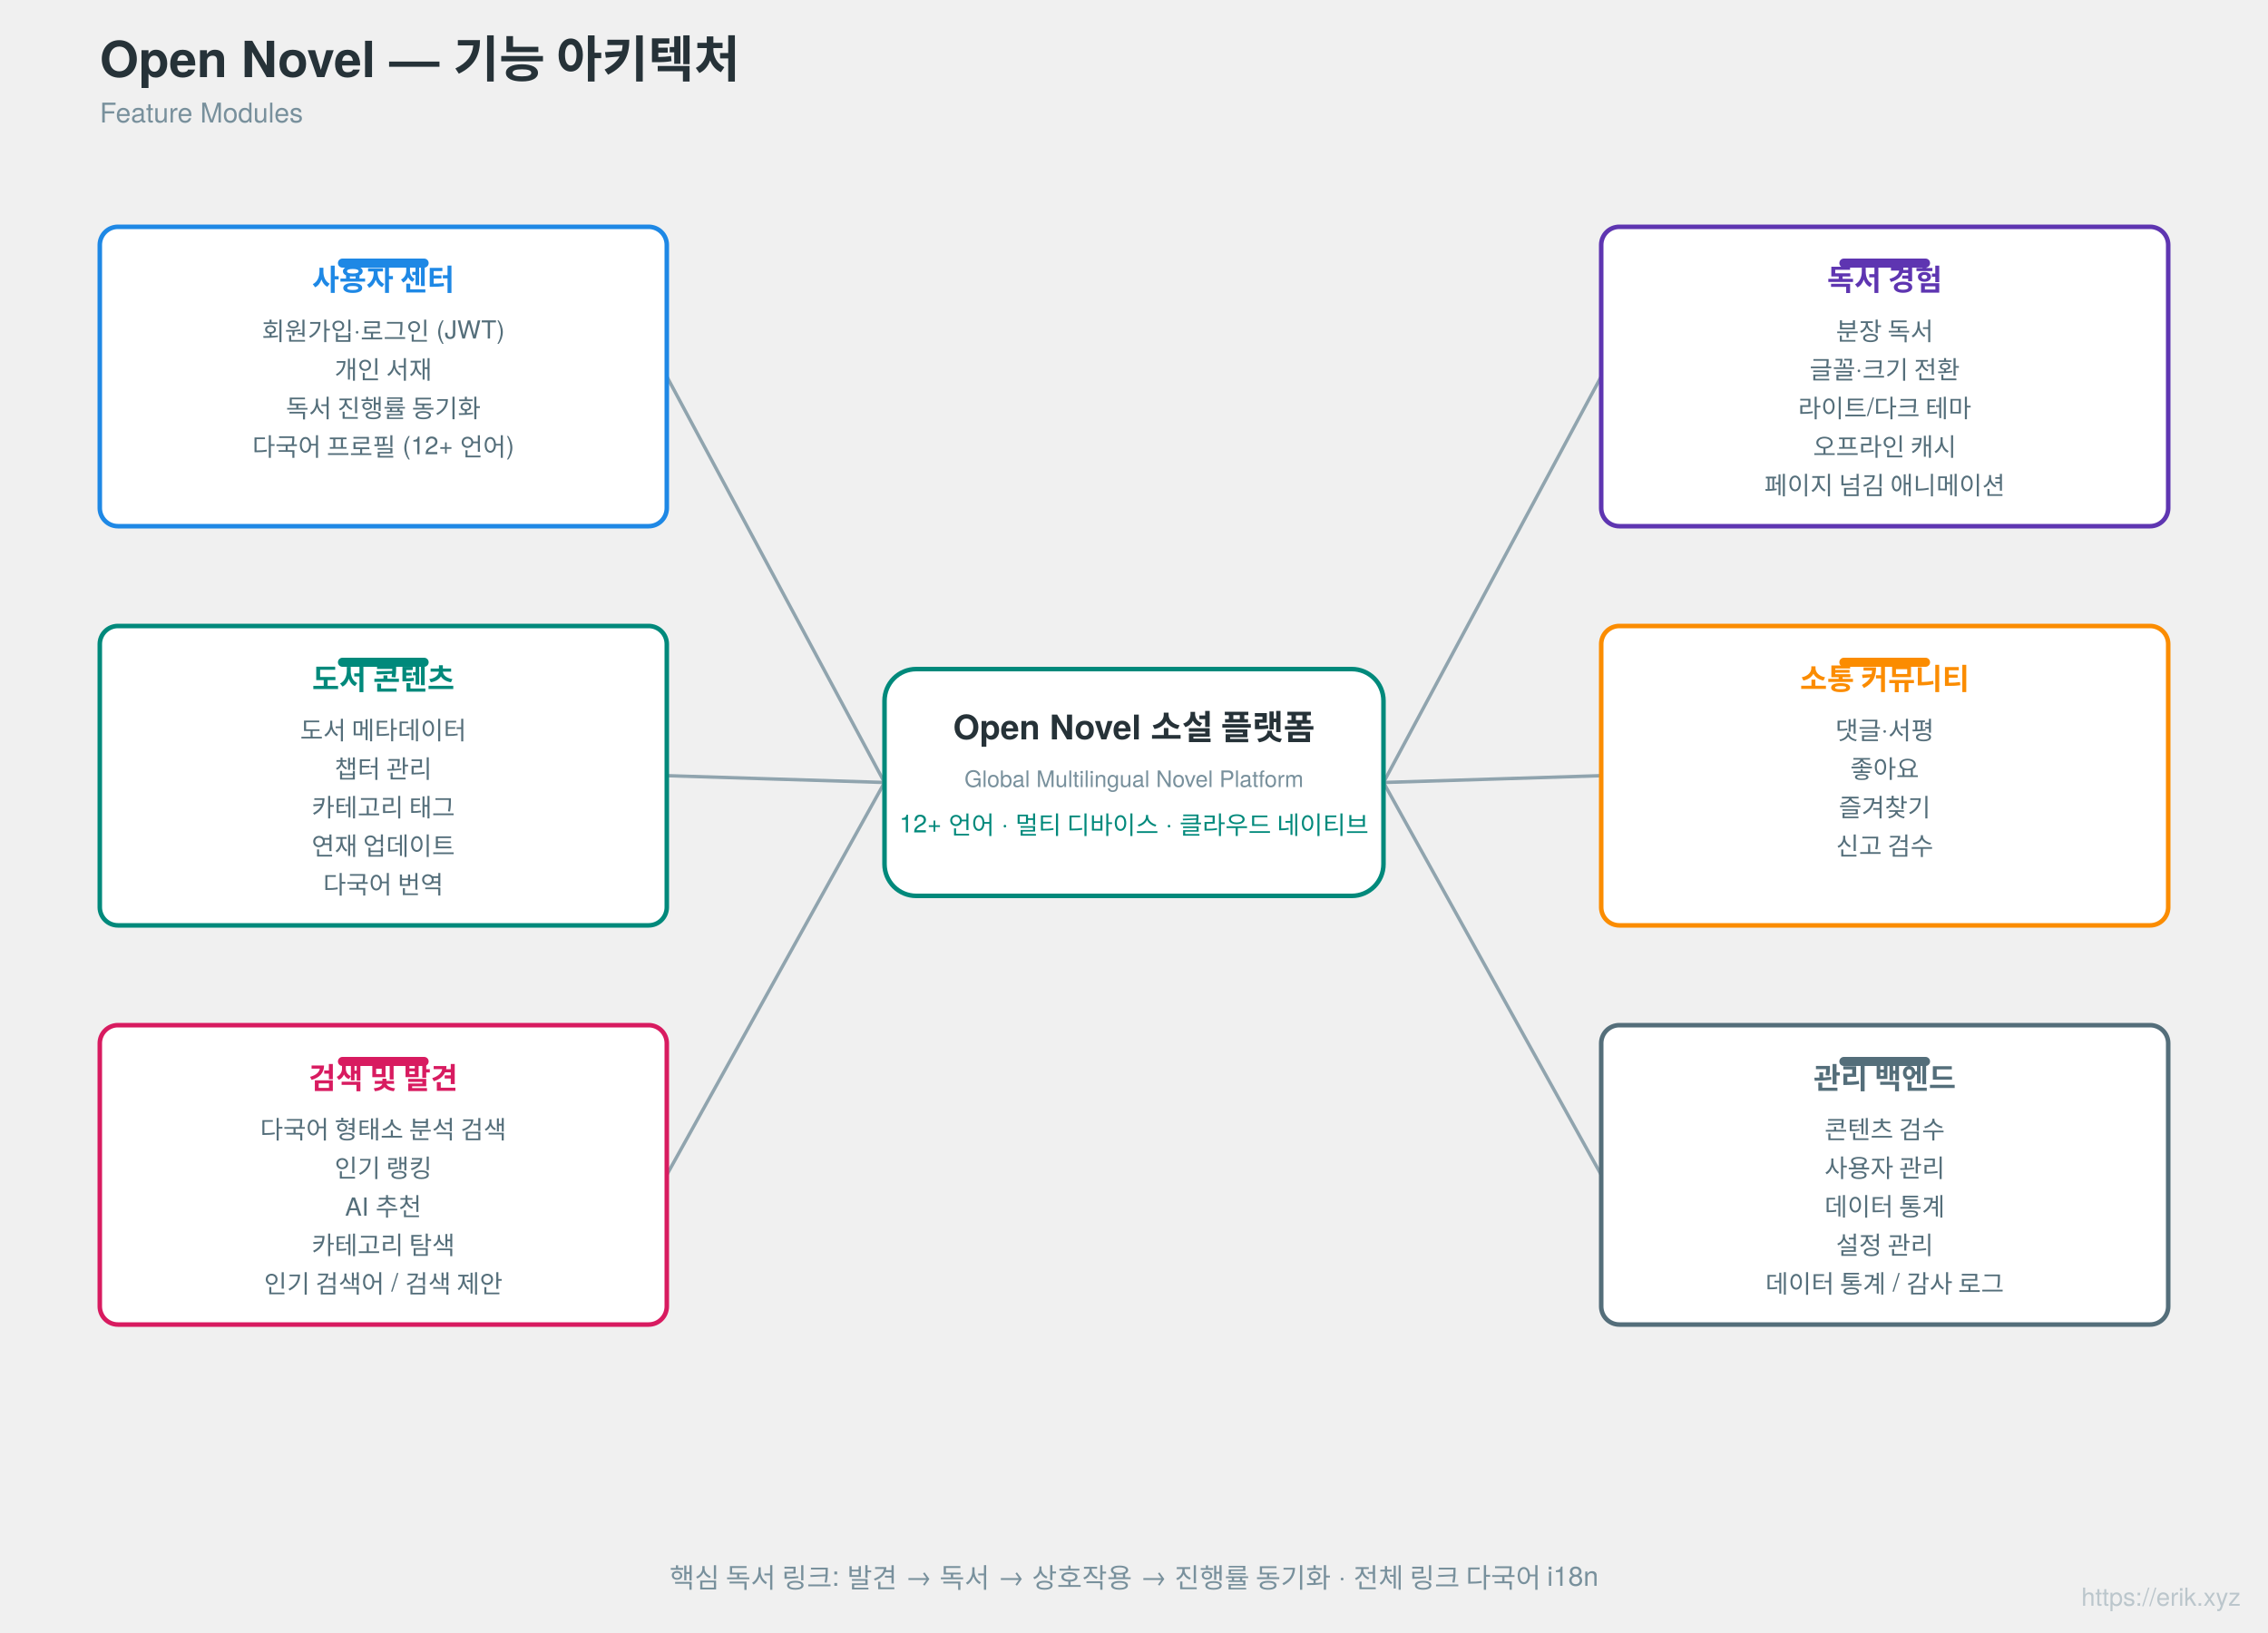
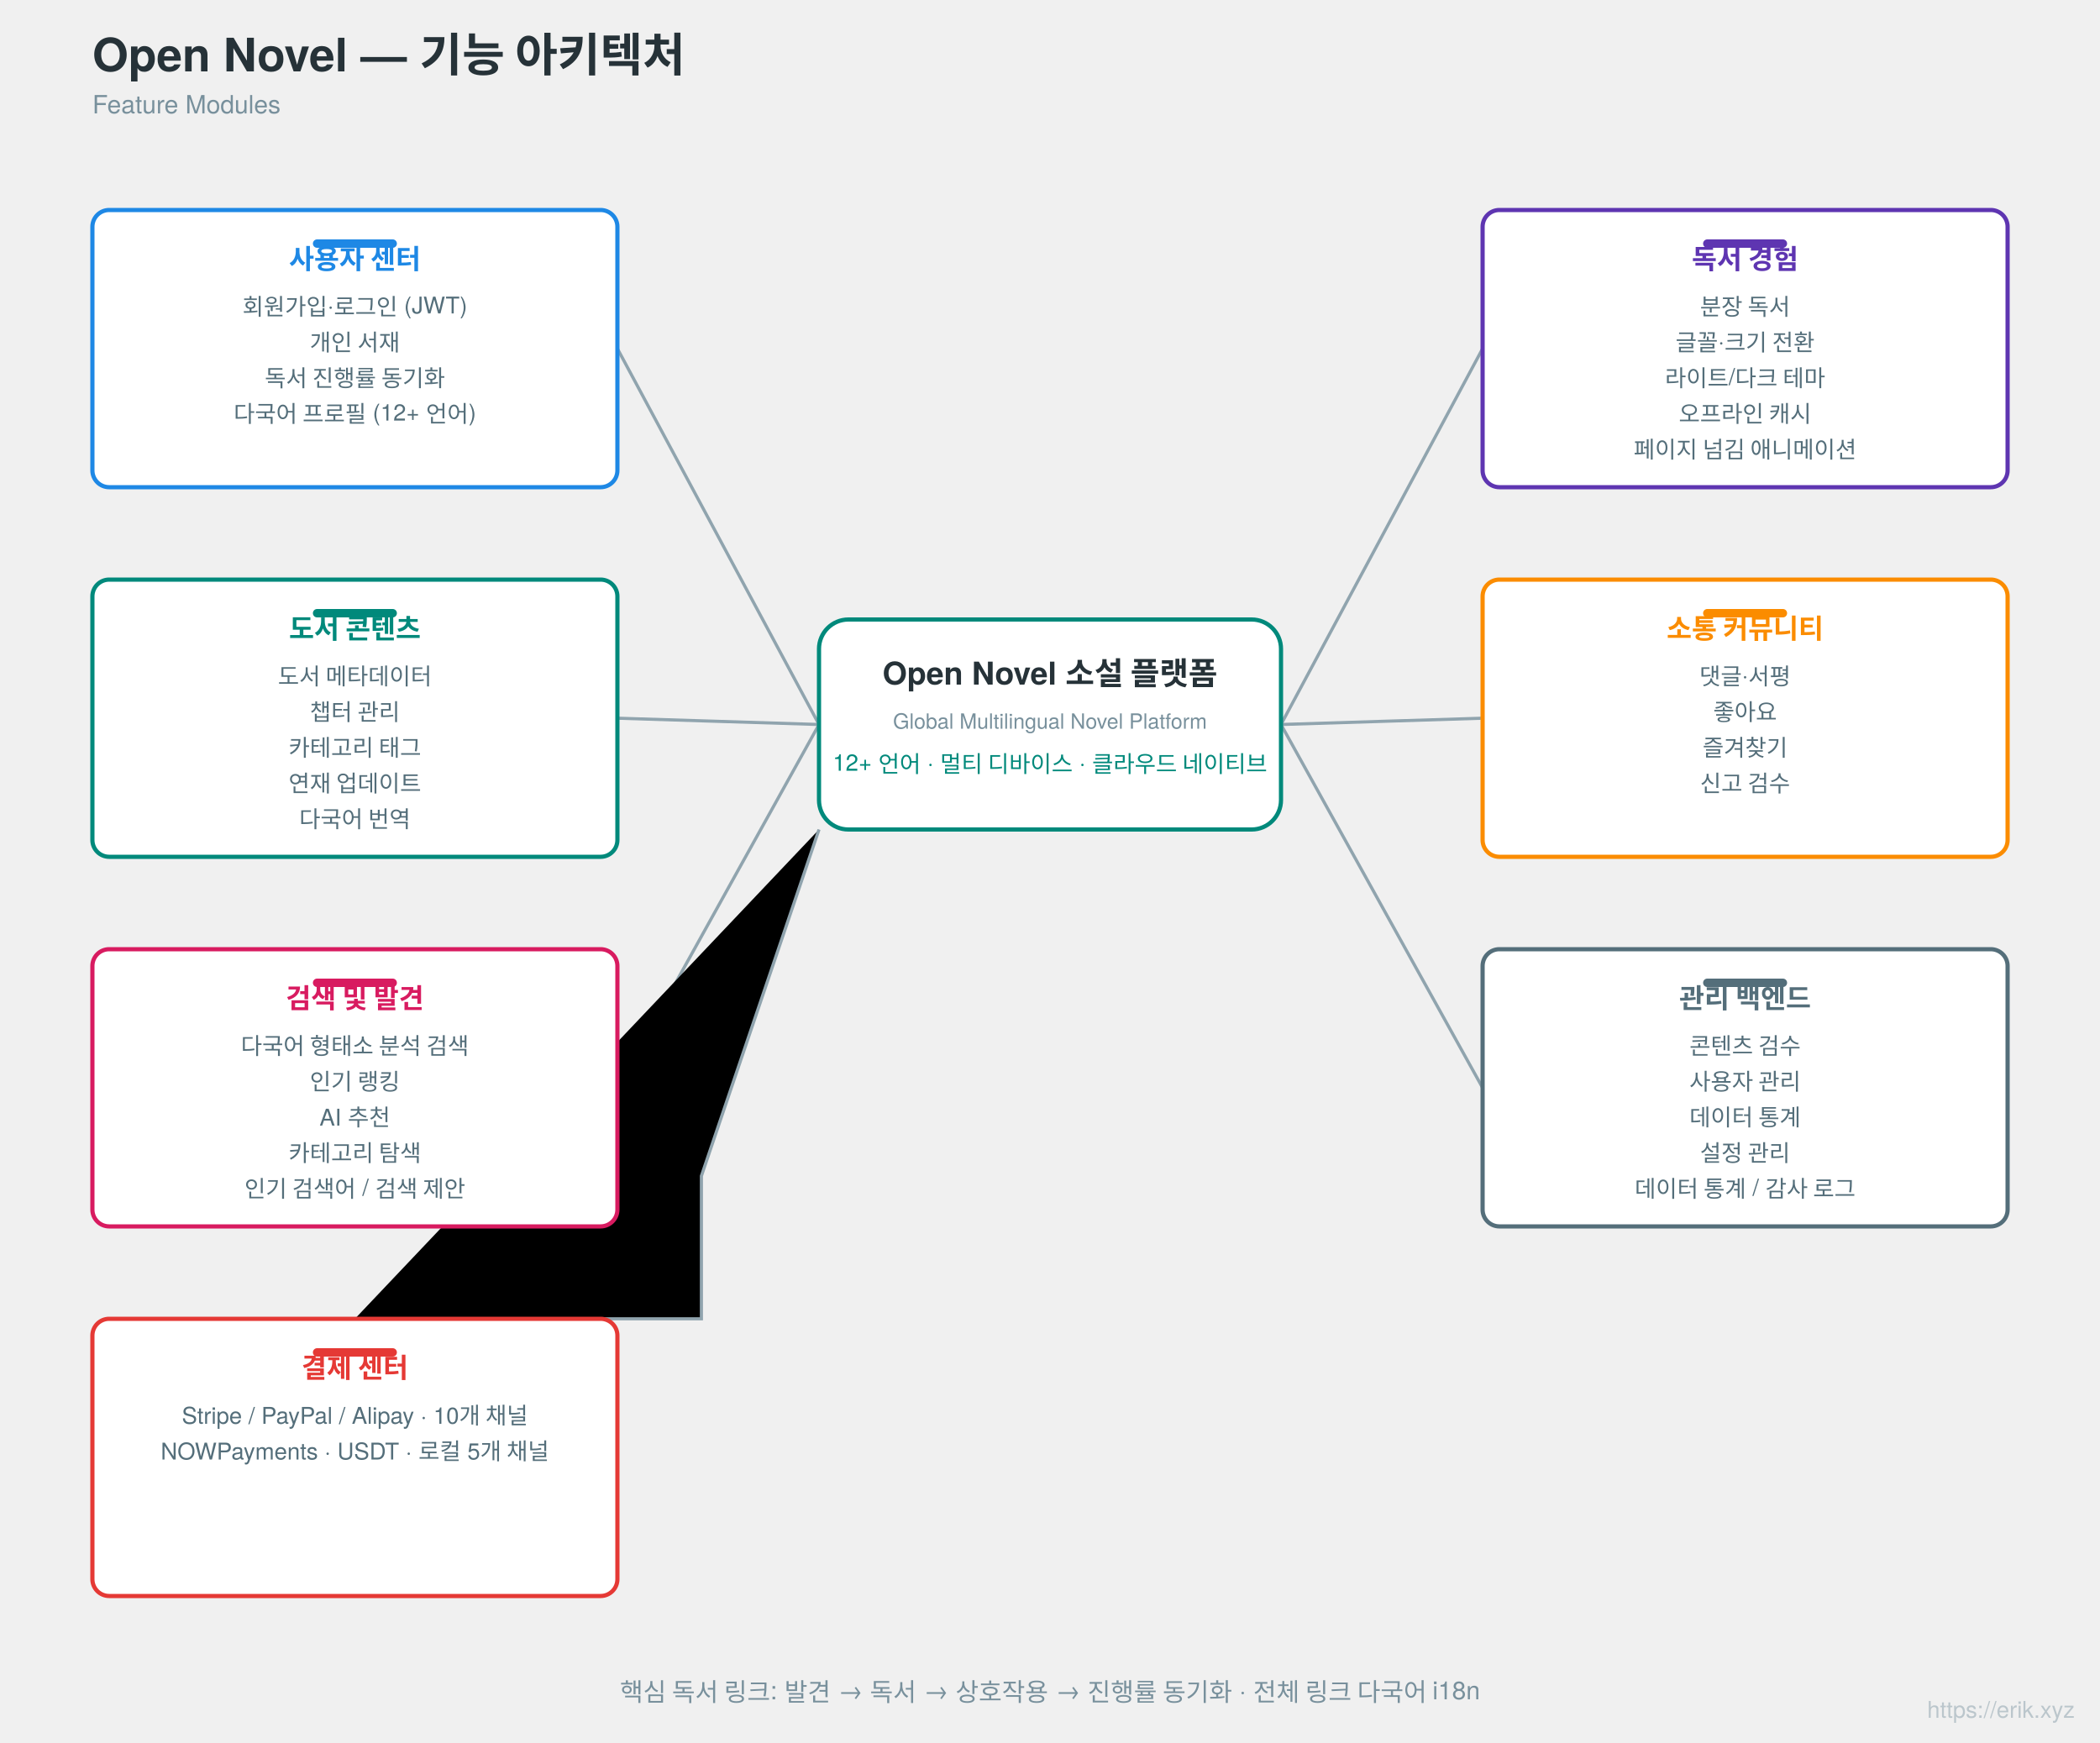
- <svg xmlns="http://www.w3.org/2000/svg" width="1000" height="720" viewBox="0 0 1000 720" font-family="'PingFang SC','Microsoft YaHei','Helvetica Neue',sans-serif">
+ <svg xmlns="http://www.w3.org/2000/svg" width="1000" height="830" viewBox="0 0 1000 830" font-family="'PingFang SC','Microsoft YaHei','Helvetica Neue',sans-serif">
  <text x="44" y="34" font-size="22" font-weight="700" fill="#263238">Open Novel — 기능 아키텍처</text>
  <text x="44" y="54" font-size="12" fill="#78909c">Feature Modules</text>
  <g stroke="#90a4ae" stroke-width="1.5">
    <line x1="390" y1="345" x2="294" y2="166" />
    <line x1="390" y1="345" x2="294" y2="342" />
    <line x1="390" y1="345" x2="294" y2="518" />
    <line x1="610" y1="345" x2="706" y2="166" />
    <line x1="610" y1="345" x2="706" y2="342" />
    <line x1="610" y1="345" x2="706" y2="518" />
+     <polyline points="390,395 334,560 334,628 169,628" />
  </g>
  <g>
    <rect x="390" y="295" width="220" height="100" rx="14" fill="#ffffff" stroke="#00897b" stroke-width="2" />
    <text x="500" y="326" font-size="15" font-weight="700" fill="#263238" text-anchor="middle">Open Novel 소설 플랫폼</text>
    <text x="500" y="347" font-size="10" fill="#78909c" text-anchor="middle">Global Multilingual Novel Platform</text>
    <text x="500" y="367" font-size="11" fill="#00897b" text-anchor="middle">12+ 언어 · 멀티 디바이스 · 클라우드 네이티브</text>
  </g>
  <g>
    <rect x="44" y="100" width="250" height="132" rx="8" fill="#ffffff" stroke="#1e88e5" stroke-width="2" />
    <rect x="149" y="114" width="40" height="4" rx="2" fill="#1e88e5" />
    <text x="169" y="128" font-size="13" font-weight="700" fill="#1e88e5" text-anchor="middle">사용자 센터</text>
    <text x="169" y="150" font-size="11" fill="#546e7a" text-anchor="middle">회원가입·로그인 (JWT)</text>
    <text x="169" y="167" font-size="11" fill="#546e7a" text-anchor="middle">개인 서재</text>
    <text x="169" y="184" font-size="11" fill="#546e7a" text-anchor="middle">독서 진행률 동기화</text>
    <text x="169" y="201" font-size="11" fill="#546e7a" text-anchor="middle">다국어 프로필 (12+ 언어)</text>
  </g>
  <g>
    <rect x="706" y="100" width="250" height="132" rx="8" fill="#ffffff" stroke="#5e35b1" stroke-width="2" />
    <rect x="811" y="114" width="40" height="4" rx="2" fill="#5e35b1" />
    <text x="831" y="128" font-size="13" font-weight="700" fill="#5e35b1" text-anchor="middle">독서 경험</text>
    <text x="831" y="150" font-size="11" fill="#546e7a" text-anchor="middle">분장 독서</text>
    <text x="831" y="167" font-size="11" fill="#546e7a" text-anchor="middle">글꼴·크기 전환</text>
    <text x="831" y="184" font-size="11" fill="#546e7a" text-anchor="middle">라이트/다크 테마</text>
    <text x="831" y="201" font-size="11" fill="#546e7a" text-anchor="middle">오프라인 캐시</text>
    <text x="831" y="218" font-size="11" fill="#546e7a" text-anchor="middle">페이지 넘김 애니메이션</text>
  </g>
  <g>
    <rect x="44" y="276" width="250" height="132" rx="8" fill="#ffffff" stroke="#00897b" stroke-width="2" />
    <rect x="149" y="290" width="40" height="4" rx="2" fill="#00897b" />
    <text x="169" y="304" font-size="13" font-weight="700" fill="#00897b" text-anchor="middle">도서 콘텐츠</text>
    <text x="169" y="326" font-size="11" fill="#546e7a" text-anchor="middle">도서 메타데이터</text>
    <text x="169" y="343" font-size="11" fill="#546e7a" text-anchor="middle">챕터 관리</text>
    <text x="169" y="360" font-size="11" fill="#546e7a" text-anchor="middle">카테고리 태그</text>
    <text x="169" y="377" font-size="11" fill="#546e7a" text-anchor="middle">연재 업데이트</text>
    <text x="169" y="394" font-size="11" fill="#546e7a" text-anchor="middle">다국어 번역</text>
  </g>
  <g>
    <rect x="706" y="276" width="250" height="132" rx="8" fill="#ffffff" stroke="#fb8c00" stroke-width="2" />
    <rect x="811" y="290" width="40" height="4" rx="2" fill="#fb8c00" />
    <text x="831" y="304" font-size="13" font-weight="700" fill="#fb8c00" text-anchor="middle">소통 커뮤니티</text>
    <text x="831" y="326" font-size="11" fill="#546e7a" text-anchor="middle">댓글·서평</text>
    <text x="831" y="343" font-size="11" fill="#546e7a" text-anchor="middle">좋아요</text>
    <text x="831" y="360" font-size="11" fill="#546e7a" text-anchor="middle">즐겨찾기</text>
    <text x="831" y="377" font-size="11" fill="#546e7a" text-anchor="middle">신고 검수</text>
  </g>
  <g>
    <rect x="44" y="452" width="250" height="132" rx="8" fill="#ffffff" stroke="#d81b60" stroke-width="2" />
    <rect x="149" y="466" width="40" height="4" rx="2" fill="#d81b60" />
    <text x="169" y="480" font-size="13" font-weight="700" fill="#d81b60" text-anchor="middle">검색 및 발견</text>
    <text x="169" y="502" font-size="11" fill="#546e7a" text-anchor="middle">다국어 형태소 분석 검색</text>
    <text x="169" y="519" font-size="11" fill="#546e7a" text-anchor="middle">인기 랭킹</text>
    <text x="169" y="536" font-size="11" fill="#546e7a" text-anchor="middle">AI 추천</text>
    <text x="169" y="553" font-size="11" fill="#546e7a" text-anchor="middle">카테고리 탐색</text>
    <text x="169" y="570" font-size="11" fill="#546e7a" text-anchor="middle">인기 검색어 / 검색 제안</text>
  </g>
  <g>
    <rect x="706" y="452" width="250" height="132" rx="8" fill="#ffffff" stroke="#546e7a" stroke-width="2" />
    <rect x="811" y="466" width="40" height="4" rx="2" fill="#546e7a" />
    <text x="831" y="480" font-size="13" font-weight="700" fill="#546e7a" text-anchor="middle">관리 백엔드</text>
    <text x="831" y="502" font-size="11" fill="#546e7a" text-anchor="middle">콘텐츠 검수</text>
    <text x="831" y="519" font-size="11" fill="#546e7a" text-anchor="middle">사용자 관리</text>
    <text x="831" y="536" font-size="11" fill="#546e7a" text-anchor="middle">데이터 통계</text>
    <text x="831" y="553" font-size="11" fill="#546e7a" text-anchor="middle">설정 관리</text>
    <text x="831" y="570" font-size="11" fill="#546e7a" text-anchor="middle">데이터 통계 / 감사 로그</text>
  </g>
-   <text x="500" y="700" font-size="12" fill="#78909c" text-anchor="middle">핵심 독서 링크: 발견 → 독서 → 상호작용 → 진행률 동기화 · 전체 링크 다국어 i18n</text>
-   <text x="988" y="708" font-size="11" fill="#90a4ae" opacity="0.55" text-anchor="end">https://erik.xyz</text>
+   <g>
+     <rect x="44" y="628" width="250" height="132" rx="8" fill="#ffffff" stroke="#e53935" stroke-width="2" />
+     <rect x="149" y="642" width="40" height="4" rx="2" fill="#e53935" />
+     <text x="169" y="656" font-size="13" font-weight="700" fill="#e53935" text-anchor="middle">결제 센터</text>
+     <text x="169" y="678" font-size="11" fill="#546e7a" text-anchor="middle">Stripe / PayPal / Alipay · 10개 채널</text>
+     <text x="169" y="695" font-size="11" fill="#546e7a" text-anchor="middle">NOWPayments · USDT · 로컬 5개 채널</text>
+   </g>
+   <text x="500" y="810" font-size="12" fill="#78909c" text-anchor="middle">핵심 독서 링크: 발견 → 독서 → 상호작용 → 진행률 동기화 · 전체 링크 다국어 i18n</text>
+   <text x="988" y="818" font-size="11" fill="#90a4ae" opacity="0.55" text-anchor="end">https://erik.xyz</text>
</svg>
